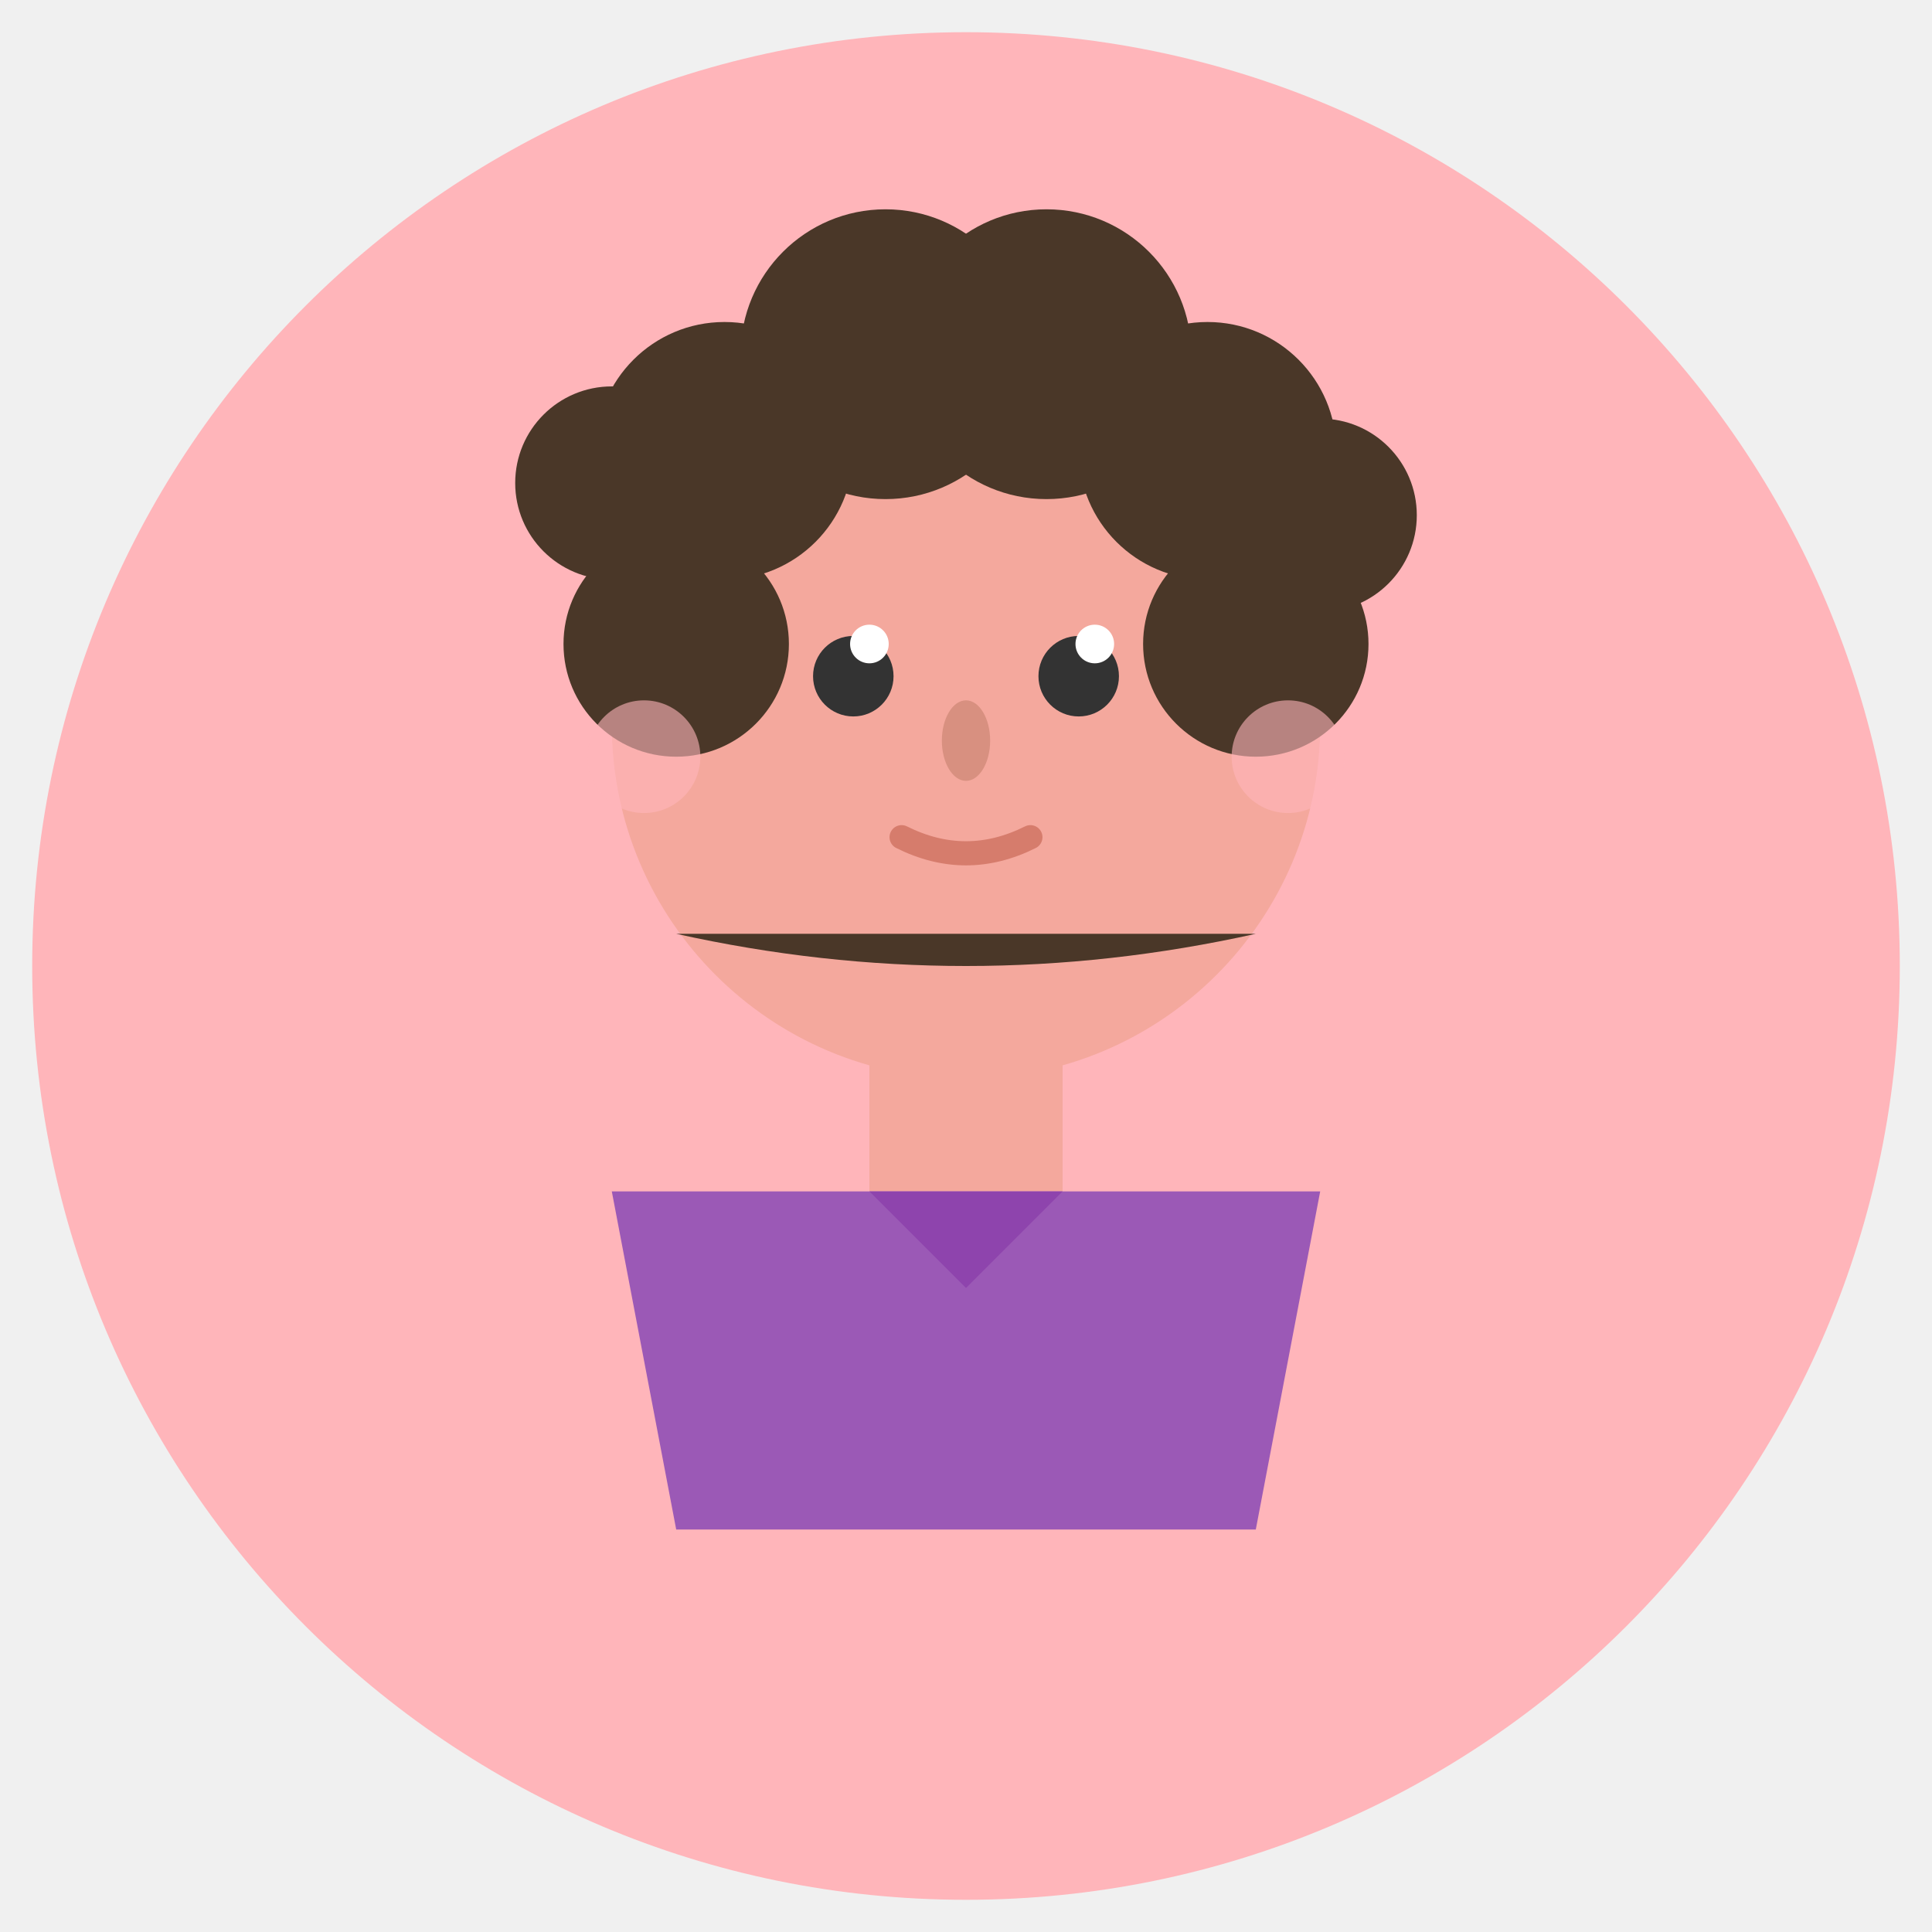
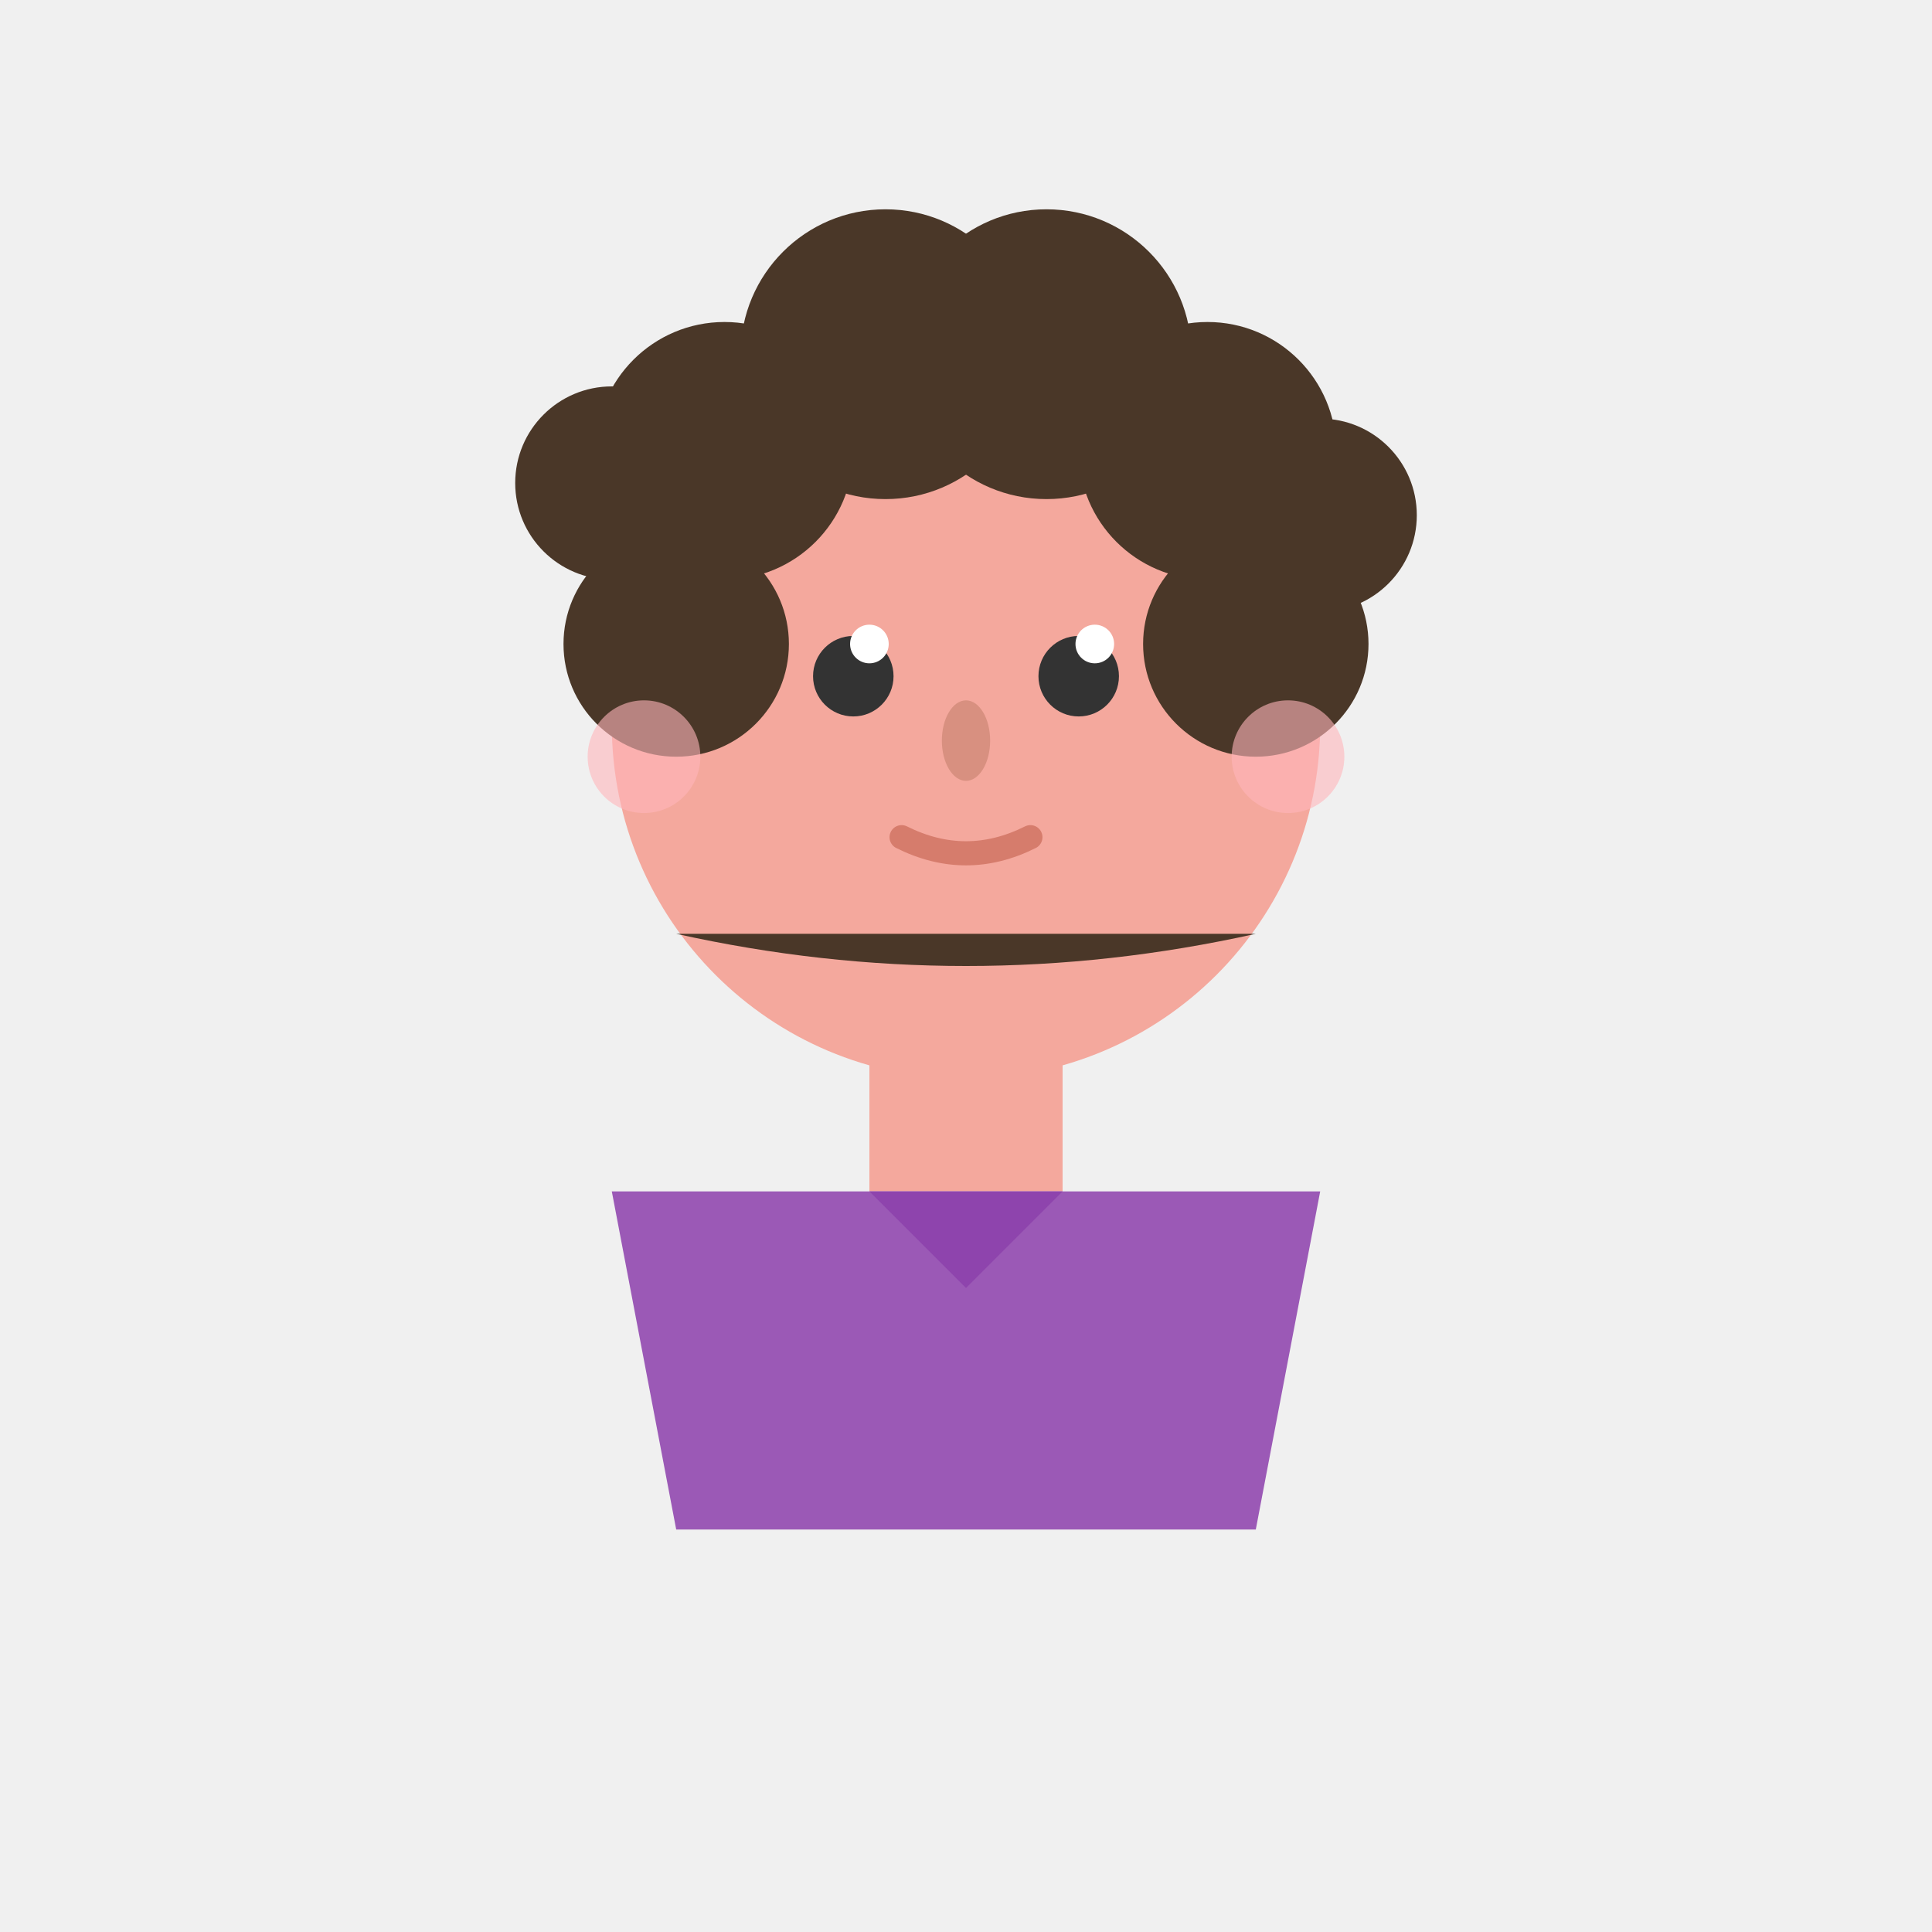
<svg xmlns="http://www.w3.org/2000/svg" viewBox="0 0 120 120">
-   <circle cx="60" cy="60" r="58" fill="#FFB5BA" />
  <circle cx="60" cy="45" r="22" fill="#F4A89D" />
  <circle cx="45" cy="28" r="8" fill="#4A3728" />
  <circle cx="55" cy="22" r="9" fill="#4A3728" />
  <circle cx="65" cy="22" r="9" fill="#4A3728" />
  <circle cx="75" cy="28" r="8" fill="#4A3728" />
  <circle cx="78" cy="40" r="7" fill="#4A3728" />
  <circle cx="42" cy="40" r="7" fill="#4A3728" />
  <circle cx="38" cy="30" r="6" fill="#4A3728" />
  <circle cx="82" cy="32" r="6" fill="#4A3728" />
  <path d="M 42 58 Q 60 62 78 58" fill="#4A3728" />
  <circle cx="53" cy="42" r="2.5" fill="#333333" />
  <circle cx="67" cy="42" r="2.5" fill="#333333" />
  <circle cx="54" cy="40" r="1.2" fill="white" />
  <circle cx="68" cy="40" r="1.2" fill="white" />
  <ellipse cx="60" cy="46" rx="1.5" ry="2.5" fill="#D89080" />
  <path d="M 56 52 Q 60 54 64 52" stroke="#D67C6C" stroke-width="1.5" fill="none" stroke-linecap="round" />
  <circle cx="40" cy="47" r="3.5" fill="#FFB5BA" opacity="0.6" />
  <circle cx="80" cy="47" r="3.5" fill="#FFB5BA" opacity="0.6" />
  <rect x="54" y="66" width="12" height="8" fill="#F4A89D" />
  <path d="M 38 74 L 82 74 L 78 95 L 42 95 Z" fill="#9B59B6" />
  <path d="M 54 74 L 60 80 L 66 74" fill="#8E44AD" />
</svg>
